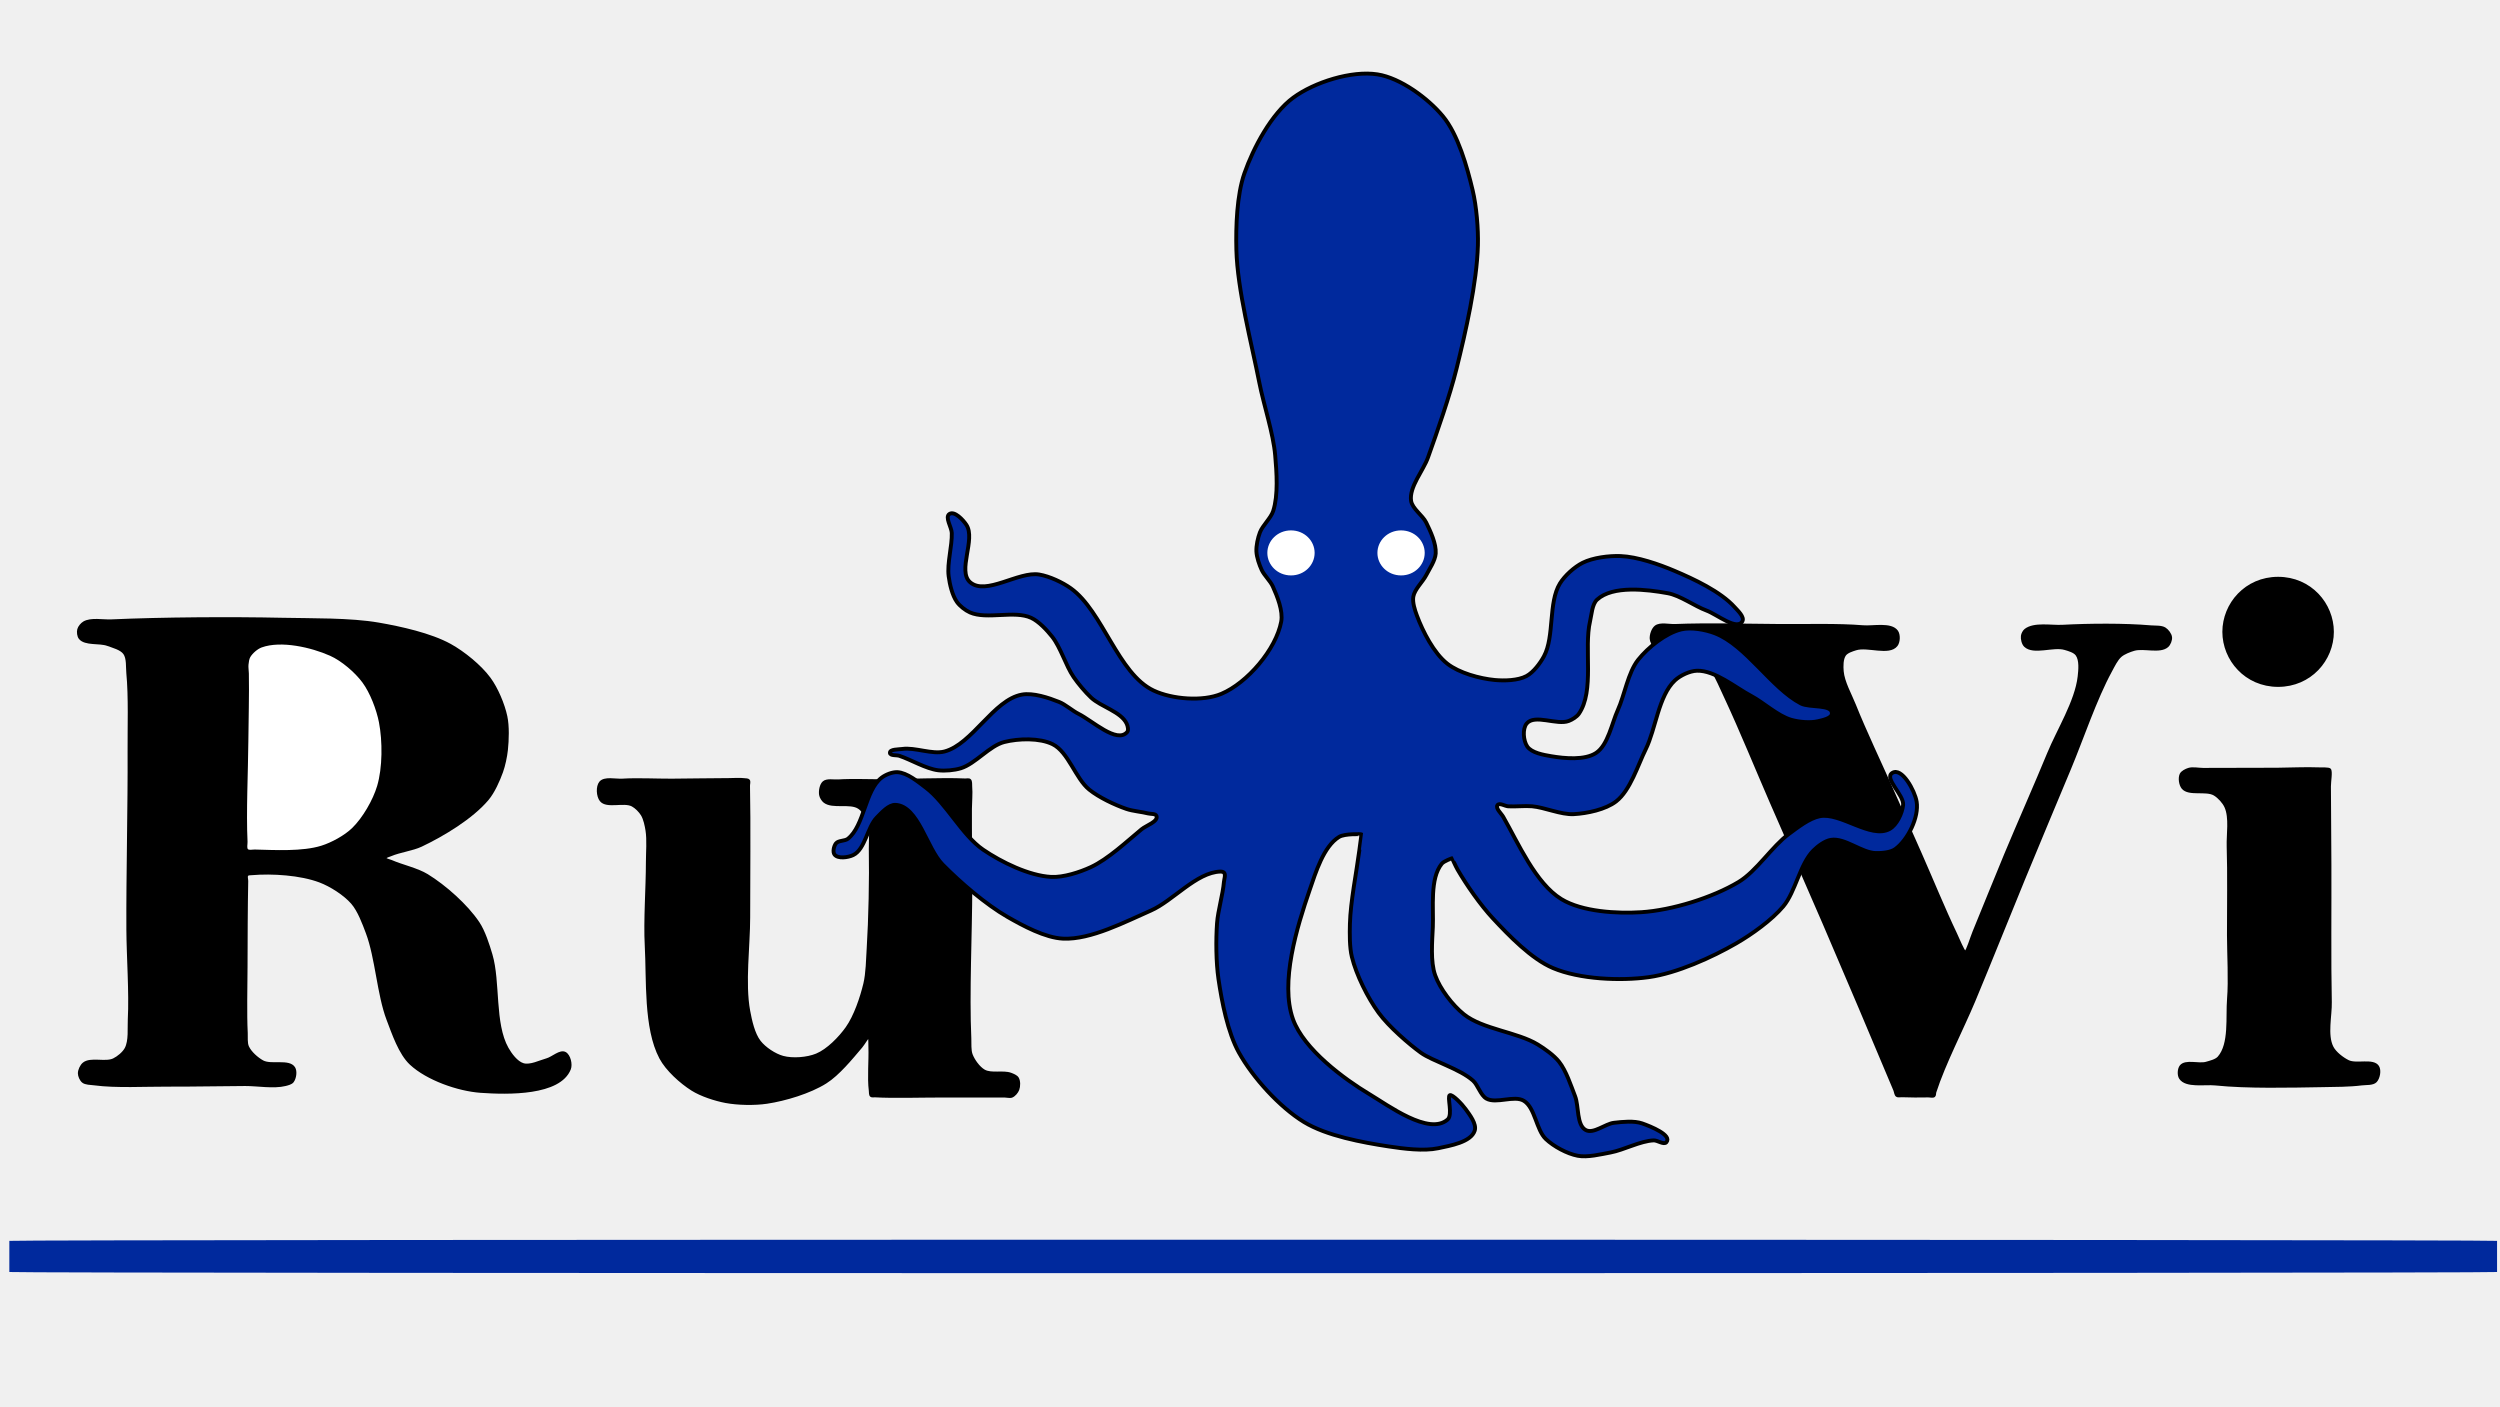
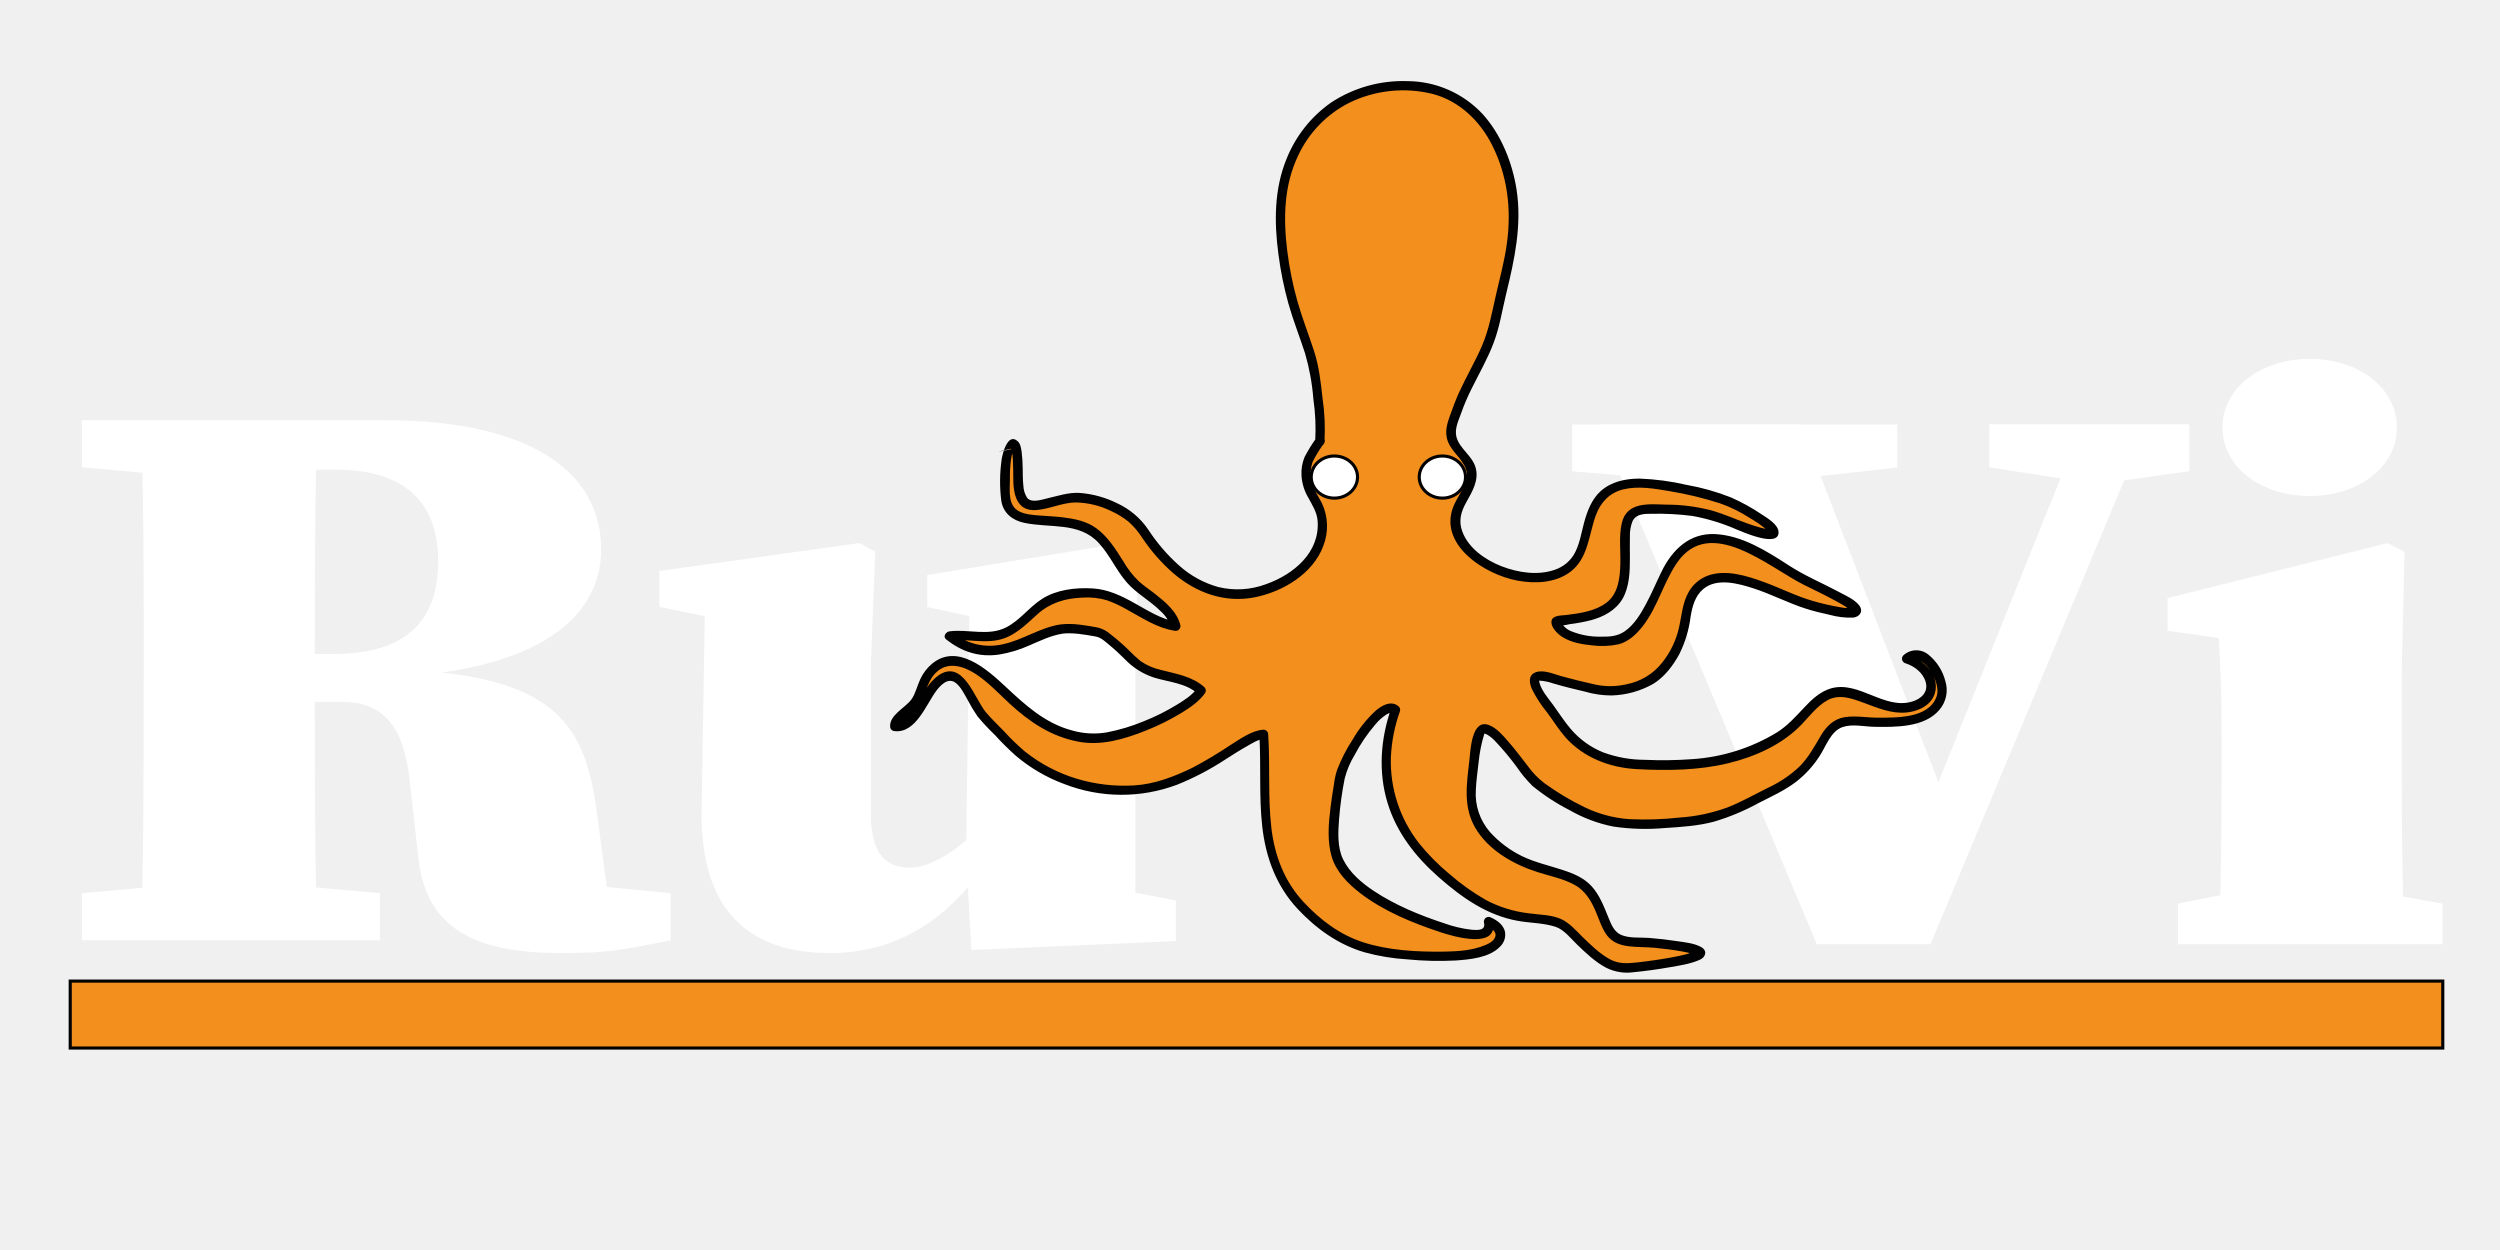
- <svg xmlns="http://www.w3.org/2000/svg" version="1.1" id="Frame_1" width="1280px" height="720px">
-   <g id="Bukvi">
-     <g id="POLOSA">
-       <path fill="#00299d" fill-rule="evenodd" stroke="none" d="M 4.780 651.268 C 5.494 652.056 1277.781 652.056 1278.494 651.268 C 1278.506 651.254 1278.506 635.337 1278.494 635.323 C 1277.781 634.535 5.494 634.535 4.780 635.323 C 4.768 635.337 4.768 651.254 4.780 651.268 Z" />
-     </g>
-     <g id="R">
-       <path fill="#000000" fill-rule="evenodd" stroke="#000000" stroke-width="1" stroke-linecap="round" stroke-linejoin="round" d="M 126.345 528.905 C 126.452 531.005 126.095 533.971 126.959 535.888 C 128.266 538.789 131.701 541.822 134.486 543.362 C 138.812 545.755 147.984 542.501 150.627 546.678 C 151.775 548.493 151.224 552.091 149.925 553.802 C 149.172 554.794 147.362 555.236 146.154 555.539 C 140.139 557.042 131.688 555.515 125.488 555.539 C 113.594 555.584 97.736 555.921 85.842 555.861 C 74.525 555.805 59.340 556.693 48.125 555.180 C 46.373 554.944 43.739 555.017 42.377 553.892 C 41.268 552.976 40.381 550.976 40.375 549.538 C 40.368 547.859 41.444 545.531 42.743 544.468 C 46.352 541.513 53.951 544.397 58.148 542.362 C 60.378 541.281 63.124 539.032 64.306 536.854 C 66.452 532.898 65.696 526.435 65.933 521.940 C 66.661 508.149 65.274 489.722 65.201 475.912 C 65.056 448.510 65.976 411.976 65.824 384.574 C 65.757 372.595 66.333 356.572 65.180 344.648 C 64.884 341.592 65.371 337.017 63.552 334.543 C 61.860 332.240 57.738 331.226 55.061 330.227 C 50.944 328.689 43.579 330.238 40.813 326.823 C 39.937 325.742 39.709 323.593 40.060 322.246 C 40.409 320.907 41.738 319.335 42.933 318.636 C 46.577 316.503 52.753 317.819 56.972 317.629 C 83.253 316.445 118.360 316.228 144.662 316.804 C 159.425 317.128 179.274 316.736 193.823 319.261 C 205.132 321.224 220.458 324.580 230.510 330.121 C 237.485 333.966 246.019 340.900 250.739 347.315 C 254.512 352.443 257.916 360.530 259.248 366.755 C 260.329 371.804 260.087 378.830 259.546 383.966 C 259.184 387.402 258.223 391.959 257.056 395.211 C 255.453 399.678 252.809 405.612 249.758 409.248 C 241.749 418.791 226.972 427.696 215.712 433.030 C 211.288 435.126 204.632 435.955 200.132 437.885 C 199.260 438.259 197.325 438.731 197.331 439.356 C 197.337 440.015 199.430 440.388 200.348 440.790 C 205.772 443.171 213.686 444.890 218.736 447.987 C 227.917 453.619 239.043 463.484 245.019 472.445 C 247.940 476.825 250.120 483.660 251.616 488.708 C 255.770 502.724 252.718 523.991 259.889 536.729 C 261.559 539.695 264.594 543.811 267.845 544.819 C 271.396 545.919 276.401 543.315 279.986 542.327 C 282.863 541.535 286.762 537.666 289.390 539.081 C 291.666 540.307 292.732 544.960 291.777 547.362 C 286.549 560.507 260.200 560.032 246.090 559.030 C 234.533 558.210 218.684 552.648 210.210 544.748 C 204.579 539.499 201.121 529.170 198.384 521.975 C 193.531 509.214 192.611 490.495 187.822 477.709 C 186.020 472.897 183.568 466.248 180.191 462.375 C 176.289 457.901 169.303 453.462 163.752 451.357 C 153.889 447.615 139.300 446.687 128.791 447.599 C 128.144 447.656 127.104 447.585 126.678 448.076 C 126.089 448.756 126.609 450.174 126.590 451.074 C 126.319 464.299 126.269 481.937 126.239 495.165 C 126.216 505.287 125.829 518.796 126.345 528.905 Z" />
-       <path fill="#ffffff" fill-rule="evenodd" stroke="#000000" stroke-width="1" stroke-linecap="round" stroke-linejoin="round" d="M 126.602 435.129 C 125.718 434.257 126.300 432.245 126.241 431.005 C 125.504 415.582 126.534 394.977 126.655 379.537 C 126.736 369.126 127.133 355.243 126.918 344.834 C 126.890 343.471 126.598 341.651 126.731 340.295 C 126.854 339.035 127.070 337.282 127.711 336.190 C 128.931 334.113 131.575 331.820 133.841 331.003 C 143.893 327.381 159.436 330.943 169.195 335.292 C 175.133 337.938 182.044 343.853 185.919 349.074 C 189.928 354.476 193.249 363.178 194.523 369.784 C 196.384 379.435 196.383 393.113 193.579 402.534 C 191.407 409.833 186.077 419.057 180.603 424.353 C 176.646 428.182 169.933 431.835 164.677 433.480 C 154.872 436.549 140.759 435.714 130.488 435.459 C 129.318 435.430 127.435 435.951 126.602 435.129 Z" />
-     </g>
-     <g id="U">
-       <path fill="#000000" fill-rule="evenodd" stroke="#000000" stroke-width="1" stroke-linecap="round" stroke-linejoin="round" d="M 444.642 420.940 C 443.783 418.473 441.907 415.216 439.759 413.730 C 435.319 410.656 426.306 413.876 422.039 410.567 C 421.047 409.797 420.085 408.217 419.883 406.978 C 419.557 404.972 420.087 401.771 421.613 400.430 C 423.329 398.921 426.901 399.715 429.181 399.567 C 436.274 399.109 445.766 399.513 452.874 399.465 C 465.265 399.382 481.798 398.533 494.178 399.076 C 494.916 399.108 496.071 398.794 496.632 399.275 C 497.442 399.969 497.167 401.712 497.267 402.774 C 497.584 406.156 497.141 410.699 497.123 414.096 C 497.062 426.195 497.306 442.327 497.299 454.426 C 497.286 477.616 495.753 508.559 496.821 531.724 C 496.936 534.216 496.614 537.685 497.517 540.010 C 498.638 542.893 501.244 546.546 503.926 548.090 C 507.495 550.145 513.699 548.302 517.556 549.748 C 518.728 550.188 520.457 550.862 521.112 551.928 C 522.051 553.456 521.990 556.219 521.368 557.901 C 520.868 559.253 519.476 560.907 518.149 561.472 C 517.133 561.904 515.571 561.445 514.466 561.439 C 504.372 561.387 490.913 561.456 480.818 561.439 C 470.964 561.423 457.809 561.894 447.971 561.333 C 447.353 561.297 446.389 561.539 445.918 561.138 C 445.280 560.596 445.434 559.241 445.328 558.411 C 444.486 551.806 445.366 542.871 445.129 536.216 C 445.073 534.637 445.147 531.069 444.832 530.958 C 444.456 530.824 442.294 534.574 441.072 536.017 C 436.058 541.931 429.367 550.167 422.809 554.302 C 414.717 559.406 402.097 563.212 392.634 564.625 C 386.361 565.562 377.729 565.402 371.496 564.226 C 366.112 563.210 358.970 560.897 354.334 557.975 C 348.485 554.290 341.273 547.791 338.043 541.679 C 329.912 526.296 331.574 501.530 330.615 484.156 C 329.910 471.385 331.209 454.315 331.201 441.524 C 331.198 436.607 331.782 429.990 330.994 425.137 C 330.595 422.683 329.914 419.318 328.615 417.198 C 327.548 415.458 325.541 413.413 323.741 412.450 C 319.401 410.127 310.612 413.715 307.538 409.871 C 305.785 407.680 305.488 402.679 307.283 400.522 C 309.474 397.891 315.200 399.387 318.617 399.168 C 326.178 398.686 336.295 399.213 343.872 399.178 C 352.692 399.136 364.452 398.895 373.273 398.886 C 375.629 398.883 378.791 398.620 381.126 398.933 C 381.822 399.026 382.949 398.942 383.401 399.479 C 383.954 400.136 383.481 401.482 383.499 402.340 C 383.918 422.552 383.579 449.510 383.591 469.726 C 383.600 484.079 380.962 503.459 383.587 517.570 C 384.497 522.465 385.973 529.325 389.044 533.244 C 391.669 536.592 396.747 539.979 400.852 541.095 C 405.836 542.450 413.255 541.881 418.028 539.908 C 423.740 537.547 429.840 531.252 433.419 526.214 C 437.657 520.248 440.850 510.714 442.550 503.598 C 443.809 498.331 443.917 491.033 444.248 485.628 C 445.184 470.355 445.615 449.933 445.330 434.635 C 445.254 430.522 445.996 424.825 444.642 420.940 Z" />
-     </g>
-     <g id="V">
-       <path fill="#000000" fill-rule="evenodd" stroke="#000000" stroke-width="1" stroke-linecap="round" stroke-linejoin="round" d="M 871.747 336.486 C 870.358 335.225 868.157 333.890 866.392 333.254 C 860.983 331.305 851.863 334.812 847.330 331.276 C 846.209 330.402 845.245 328.489 845.144 327.071 C 844.999 325.041 845.987 321.994 847.593 320.742 C 849.969 318.889 854.599 320.127 857.609 320.000 C 873.807 319.318 895.439 319.875 911.651 320.000 C 924.301 320.098 941.209 319.567 953.814 320.637 C 959.096 321.086 968.201 318.869 971.303 323.168 C 972.586 324.947 972.446 328.752 971.089 330.475 C 967.190 335.424 956.188 330.566 950.184 332.476 C 948.416 333.039 945.795 333.829 944.695 335.322 C 943.188 337.368 943.256 341.170 943.467 343.702 C 943.920 349.140 947.655 355.730 949.676 360.798 C 955.000 374.150 963.243 391.471 969.065 404.613 C 973.390 414.377 979.177 427.387 983.494 437.155 C 988.871 449.325 995.612 465.749 1001.365 477.746 C 1002.747 480.627 1005.374 487.259 1006.213 487.230 C 1007.072 487.201 1009.155 480.176 1010.404 477.148 C 1015.312 465.255 1021.680 449.327 1026.630 437.452 C 1033.130 421.860 1042.255 401.264 1048.677 385.639 C 1053.488 373.933 1062.832 359.010 1064.259 346.435 C 1064.638 343.094 1065.164 337.996 1063.182 335.279 C 1061.990 333.645 1059.086 332.848 1057.146 332.276 C 1051.268 330.542 1041.236 335.001 1036.770 330.803 C 1035.586 329.690 1035.012 327.231 1035.203 325.617 C 1035.331 324.531 1036.075 323.081 1036.939 322.409 C 1041.474 318.879 1050.251 320.708 1055.989 320.398 C 1069.550 319.665 1087.727 319.511 1101.257 320.683 C 1103.441 320.872 1106.638 320.567 1108.485 321.748 C 1109.864 322.629 1111.404 324.610 1111.587 326.236 C 1111.755 327.743 1110.885 329.947 1109.742 330.943 C 1105.853 334.335 1097.584 331.277 1092.633 332.733 C 1090.473 333.368 1087.551 334.467 1085.846 335.938 C 1083.773 337.726 1082.179 341.182 1080.866 343.585 C 1073.064 357.860 1066.152 378.577 1059.876 393.586 C 1052.813 410.479 1043.393 433.003 1036.412 449.931 C 1028.676 468.689 1018.675 493.830 1010.844 512.549 C 1004.973 526.583 995.565 544.691 990.899 559.170 C 990.705 559.772 990.858 560.798 990.381 561.214 C 989.668 561.834 988.179 561.352 987.234 561.377 C 983.169 561.483 977.742 561.441 973.678 561.282 C 972.909 561.251 971.750 561.557 971.117 561.118 C 970.324 560.568 970.256 559.038 969.883 558.148 C 959.172 532.591 944.757 498.573 933.803 473.120 C 925.724 454.348 914.725 429.417 906.572 410.678 C 899.639 394.740 890.865 373.279 883.505 357.534 C 881.300 352.817 878.553 346.402 875.806 341.979 C 874.725 340.238 873.265 337.863 871.747 336.486 Z" />
-     </g>
-     <g id="I">
-       <path fill="#000000" fill-rule="evenodd" stroke="#000000" stroke-width="1" stroke-linecap="round" stroke-linejoin="round" d="M 1166.393 351.182 C 1183.022 351.182 1194.435 337.804 1194.435 323.505 C 1194.435 309.207 1183.022 295.829 1166.393 295.829 C 1149.763 295.830 1138.350 309.207 1138.350 323.505 C 1138.350 337.804 1149.763 351.182 1166.393 351.182 Z" />
-       <path fill="#000000" fill-rule="evenodd" stroke="#000000" stroke-width="1" stroke-linecap="round" stroke-linejoin="round" d="M 1192.934 393.900 C 1193.903 394.883 1192.927 400.043 1192.934 402.676 C 1192.966 414.653 1193.121 430.621 1193.176 442.598 C 1193.274 463.761 1192.936 491.983 1193.386 513.142 C 1193.532 520.027 1191.088 529.947 1194.216 536.082 C 1195.686 538.963 1199.390 541.787 1202.282 543.236 C 1206.464 545.331 1215.147 542.101 1217.613 546.075 C 1218.832 548.039 1218.077 552.017 1216.489 553.696 C 1214.932 555.343 1211.339 554.936 1209.092 555.234 C 1203.208 556.015 1195.262 556.014 1189.328 556.117 C 1172.805 556.402 1150.688 556.943 1134.250 555.247 C 1128.778 554.682 1119.239 556.652 1116.191 552.072 C 1115.139 550.492 1115.304 547.216 1116.512 545.752 C 1119.025 542.707 1125.776 545.216 1129.570 544.123 C 1131.560 543.550 1134.504 542.870 1135.877 541.320 C 1141.866 534.561 1140.006 520.614 1140.740 511.612 C 1141.541 501.800 1140.732 488.640 1140.712 478.795 C 1140.685 465.148 1141.004 446.944 1140.565 433.303 C 1140.370 427.251 1141.906 418.672 1139.417 413.153 C 1138.375 410.841 1135.935 408.180 1133.763 406.871 C 1129.483 404.291 1120.643 407.341 1117.449 403.496 C 1116.074 401.841 1115.577 398.328 1116.503 396.386 C 1117.127 395.076 1119.122 394.113 1120.503 393.668 C 1122.640 392.981 1125.741 393.674 1127.986 393.672 C 1139.361 393.664 1154.526 393.647 1165.901 393.580 C 1172.245 393.542 1180.711 393.110 1187.049 393.390 C 1188.820 393.468 1192.282 393.238 1192.934 393.900 Z" />
-     </g>
-   </g>
-   <g id="Osminog">
-     <g id="1">
-       <path fill="#00299d" fill-rule="evenodd" stroke="#000000" stroke-width="2" stroke-linecap="round" stroke-linejoin="round" d="M 577.089 374.849 C 577.939 373.889 577.416 371.747 576.884 370.580 C 574.069 364.404 563.593 361.836 558.652 357.182 C 555.628 354.335 552.036 350.059 549.683 346.637 C 545.703 340.850 543.062 331.463 538.687 325.968 C 535.998 322.588 531.895 318.166 527.979 316.345 C 519.411 312.362 505.245 317.386 496.608 313.554 C 494.261 312.513 491.422 310.289 489.939 308.194 C 487.535 304.800 486.240 299.117 485.711 294.991 C 484.863 288.396 487.527 279.530 487.310 272.884 C 487.214 269.944 483.640 264.744 486.113 263.152 C 488.723 261.473 493.110 266.157 494.809 268.754 C 499.641 276.134 490.048 292.294 496.690 298.097 C 504.739 305.129 521.561 292.370 532.097 294.162 C 537.316 295.049 543.969 298.133 548.270 301.220 C 564.680 312.994 572.363 344.926 590.627 353.549 C 600.053 357.999 615.723 359.295 625.329 355.249 C 638.600 349.660 653.324 332.460 655.974 318.306 C 657.000 312.831 653.964 305.319 651.670 300.243 C 650.416 297.467 647.277 294.588 645.992 291.826 C 644.744 289.147 643.424 285.306 643.281 282.354 C 643.137 279.383 644.019 275.383 645.077 272.603 C 646.452 268.990 650.667 265.325 651.867 261.650 C 654.520 253.523 653.631 241.690 652.900 233.173 C 651.924 221.789 646.989 207.174 644.786 195.963 C 640.784 175.608 633.551 148.561 633.022 127.823 C 632.722 116.061 633.250 99.929 637.117 88.817 C 641.677 75.717 650.997 58.165 662.187 49.969 C 673.008 42.045 692.033 36.014 705.284 38.084 C 717.032 39.919 731.085 50.275 738.689 59.417 C 746.544 68.862 751.145 85.448 753.992 97.398 C 755.965 105.684 756.927 117.148 756.689 125.663 C 756.151 144.879 750.371 170.141 745.736 188.797 C 742.281 202.706 735.940 220.782 731.111 234.275 C 728.709 240.987 721.424 249.360 722.469 256.412 C 723.064 260.423 728.404 263.867 730.192 267.508 C 732.390 271.985 735.421 278.423 735.078 283.398 C 734.829 287.021 731.892 291.259 730.228 294.486 C 728.459 297.918 724.245 301.714 723.609 305.522 C 723.124 308.423 724.418 312.396 725.446 315.152 C 728.501 323.343 734.123 334.397 741.001 339.792 C 747.062 344.548 757.613 347.430 765.283 348.155 C 770.178 348.617 777.215 348.469 781.549 346.146 C 785.125 344.229 788.583 339.586 790.509 336.015 C 795.942 325.943 792.685 308.504 798.671 298.750 C 801.147 294.717 806.103 290.246 810.337 288.132 C 815.611 285.498 823.794 284.485 829.685 284.705 C 838.261 285.026 849.381 288.891 857.280 292.246 C 867.241 296.477 880.934 302.832 888.166 310.883 C 889.806 312.708 893.256 315.877 892.112 318.048 C 889.437 323.128 879.149 314.599 873.762 312.613 C 867.622 310.349 860.288 304.872 853.847 303.714 C 843.138 301.789 825.756 299.650 817.724 306.992 C 815.146 309.349 814.909 314.661 814.114 318.062 C 810.847 332.019 816.530 353.717 808.359 365.495 C 807.281 367.048 804.973 368.446 803.209 369.128 C 797.164 371.468 785.743 365.447 781.642 370.468 C 779.418 373.191 779.959 379.276 781.935 382.185 C 784.177 385.484 790.322 386.517 794.254 387.187 C 801.050 388.346 811.419 389.312 817.174 385.515 C 823.337 381.450 825.250 370.288 828.310 363.569 C 831.761 355.992 833.536 344.361 838.713 337.841 C 843.758 331.486 852.917 324.119 860.812 322.247 C 865.883 321.044 873.207 322.368 878.068 324.247 C 893.966 330.395 906.970 352.291 922.078 360.183 C 926.517 362.502 938.289 360.415 937.933 365.411 C 937.761 367.825 933.192 368.687 930.839 369.254 C 926.812 370.225 921.028 369.677 917.049 368.524 C 910.200 366.538 902.929 359.695 896.631 356.350 C 888.515 352.040 878.053 343.160 868.867 343.410 C 865.161 343.510 860.261 345.846 857.552 348.376 C 849.168 356.205 847.724 373.303 842.634 383.584 C 838.543 391.845 834.741 404.645 827.466 410.307 C 822.090 414.491 812.525 416.498 805.721 416.848 C 799.221 417.183 790.888 413.381 784.404 412.814 C 780.753 412.494 775.844 413.065 772.186 412.838 C 770.544 412.735 767.742 410.891 766.741 412.196 C 765.522 413.783 768.648 416.466 769.642 418.203 C 777.330 431.637 786.220 452.251 799.417 460.339 C 810.038 466.849 827.966 467.843 840.398 467.043 C 855.999 466.038 876.758 459.621 890.161 451.574 C 899.321 446.074 907.311 433.308 915.917 426.975 C 920.306 423.745 926.317 418.973 931.664 417.917 C 942.367 415.802 957.862 429.686 967.436 424.457 C 971.155 422.425 973.960 416.381 974.396 412.166 C 974.931 406.994 964.449 398.572 968.820 395.755 C 973.690 392.616 980.396 404.755 981.324 410.474 C 982.599 418.336 976.877 429.996 970.443 434.690 C 967.942 436.514 963.429 436.831 960.335 436.762 C 953.160 436.602 944.464 428.817 937.386 430.005 C 934.289 430.525 930.680 433.252 928.459 435.472 C 921.552 442.375 919.305 456.659 913.004 464.120 C 907.079 471.134 896.879 478.423 888.928 483.014 C 876.464 490.212 858.434 498.332 844.177 500.308 C 829.543 502.336 808.763 501.401 795.150 495.659 C 784.091 490.995 772.497 478.945 764.317 470.161 C 758.021 463.399 750.905 453.199 746.264 445.210 C 745.296 443.543 743.485 439.426 743.473 439.422 C 743.461 439.418 739.318 440.834 738.186 442.228 C 731.997 449.854 734.034 464.832 733.609 474.645 C 733.289 482.053 732.327 492.345 734.807 499.333 C 737.292 506.336 743.681 514.640 749.475 519.293 C 759.045 526.979 776.872 528.385 787.341 534.792 C 790.931 536.989 795.627 540.325 798.241 543.625 C 801.875 548.214 804.342 555.866 806.461 561.323 C 808.430 566.392 807.132 576.059 811.939 578.600 C 815.880 580.684 821.895 575.387 826.324 574.872 C 830.633 574.371 836.688 573.742 840.781 575.179 C 845.229 576.741 856.237 581.203 853.199 584.808 C 851.924 586.320 848.650 583.793 846.674 583.877 C 839.804 584.169 831.365 588.809 824.604 590.068 C 819.617 590.995 812.761 592.707 807.779 591.751 C 802.342 590.709 795.454 586.982 791.444 583.165 C 786.542 578.500 785.989 567.121 780.205 563.609 C 775.276 560.617 766.028 565.325 761.020 562.467 C 758.039 560.766 756.740 555.583 754.185 553.290 C 747.419 547.220 733.456 543.303 727.473 538.986 C 721.591 534.742 711.108 525.727 705.838 518.510 C 700.232 510.833 694.429 499.157 692.161 489.925 C 690.948 484.988 691.020 478.091 691.157 473.009 C 691.463 461.647 694.495 446.698 695.974 435.429 C 696.300 432.943 697.086 427.151 697.080 427.145 C 697.073 427.137 688.599 426.699 685.642 428.485 C 677.660 433.304 673.588 446.841 670.554 455.657 C 664.035 474.597 655.281 503.016 662.024 521.876 C 667.544 537.316 688.450 552.620 701.038 560.152 C 710.759 565.969 731.633 581.537 741.178 573.214 C 744.014 570.741 740.753 561.290 742.326 560.721 C 743.667 560.236 748.467 565.200 750.349 567.800 C 752.471 570.729 756.153 575.459 755.048 578.903 C 753.151 584.815 742.474 586.584 736.404 587.888 C 728.927 589.495 718.489 588.122 710.929 586.968 C 697.584 584.931 679.218 581.537 667.688 574.516 C 655.167 566.891 641.389 551.673 634.283 538.851 C 628.604 528.601 625.535 512.806 623.853 501.209 C 622.623 492.728 622.506 481.198 623.129 472.651 C 623.596 466.251 626.125 457.949 626.652 451.554 C 626.768 450.143 627.636 447.928 626.736 446.836 C 626.347 446.364 625.396 446.226 624.785 446.246 C 612.570 446.636 600.463 461.295 589.267 466.191 C 576.288 471.867 558.447 481.249 544.297 480.587 C 535.142 480.159 523.795 474.019 515.845 469.458 C 504.724 463.077 491.598 451.736 482.592 442.609 C 474.399 434.305 470.155 412.710 458.507 412.083 C 455.038 411.896 451.365 416.107 448.916 418.570 C 444.106 423.406 442.965 434.888 436.803 437.813 C 434.222 439.038 429.020 439.804 427.283 437.536 C 426.230 436.160 426.955 433.180 428.014 431.809 C 429.213 430.257 432.575 430.674 434.117 429.460 C 442.534 422.836 442.866 404.724 451.357 398.195 C 453.402 396.623 456.893 395.212 459.469 395.349 C 464.446 395.612 470.076 400.301 474.051 403.308 C 484.376 411.121 492.648 427.706 503.337 435.015 C 512.644 441.379 526.969 448.410 538.229 448.981 C 544.485 449.298 552.812 446.592 558.497 443.964 C 567.320 439.886 576.978 430.790 584.468 424.596 C 586.841 422.634 593.201 420.615 592.104 417.738 C 591.637 416.512 589.182 416.819 587.910 416.493 C 584.579 415.641 579.935 415.291 576.687 414.164 C 570.605 412.053 562.661 408.296 557.655 404.249 C 550.708 398.633 546.982 385.032 538.984 381.054 C 532.326 377.743 521.436 378.087 514.226 379.903 C 506.648 381.811 499.392 391.063 491.922 393.359 C 488.608 394.378 483.854 394.805 480.412 394.390 C 474.071 393.627 466.515 388.992 460.456 386.973 C 459.028 386.498 455.801 387.014 455.655 385.516 C 455.461 383.537 459.994 383.762 461.961 383.470 C 468.396 382.517 477.319 386.428 483.606 384.760 C 497.854 380.979 508.686 358.301 523.185 355.639 C 528.937 354.583 536.881 357.240 542.307 359.419 C 545.528 360.712 549.062 363.919 552.167 365.468 C 559.316 369.034 571.793 380.830 577.089 374.849 Z" />
-       <path fill="#ffffff" fill-rule="evenodd" stroke="#000000" stroke-width="0" stroke-linecap="round" stroke-linejoin="round" d="M 660.985 294.618 C 667.855 294.618 673.090 289.320 673.091 283.089 C 673.091 276.858 667.855 271.560 660.985 271.560 C 654.115 271.560 648.879 276.858 648.879 283.089 C 648.880 289.320 654.115 294.618 660.985 294.618 Z" />
-       <path fill="#ffffff" fill-rule="evenodd" stroke="#000000" stroke-width="0" stroke-linecap="round" stroke-linejoin="round" d="M 717.346 294.618 C 724.216 294.618 729.452 289.320 729.452 283.089 C 729.452 276.858 724.216 271.560 717.346 271.560 C 710.476 271.560 705.241 276.858 705.241 283.089 C 705.241 289.320 710.476 294.618 717.346 294.618 Z" />
-     </g>
-   </g>
+ <svg xmlns="http://www.w3.org/2000/svg" id="Слой_1" data-name="Слой 1" viewBox="0 0 800 400">
+   <path d="M26.21,149.53V134.47H73.89v18.89H68.81ZM79,282l42.6,3.83v15.06H26.21V285.83L68.81,282ZM46,213.59c0-26.29,0-52.83-.85-79.12h56.42c-.85,25.78-.85,52.32-.85,79.12v7.92c0,26.54,0,53.09.85,79.38H45.11c.85-25.78.85-52.33.85-79.13Zm28.49-4.34h32.44c27.08,0,33.29-14.8,33.29-29.6,0-20.17-12.13-29.36-32.73-29.36H73.89V134.47h49.36c44.85,0,69.11,15.57,69.11,41.35,0,18.63-15,38.8-70,41.09V214.1c53.88,1,64.6,16.09,68.55,45.18L196,297.57l-28.77-16.33,47.39,4.59v15.06c-16.65,3.32-20.31,4.08-35,4.08-26.52,0-43.16-7.14-45.7-30.12l-2.82-25c-1.69-15.83-7.34-25.27-21.72-25.27h-35Z" style="fill:#fff" />
+   <path d="M278.68,260.3c0,13.28,5.08,17.36,12.41,17.36,9.87,0,23.13-11.74,29.34-21.69h12.69v18.37h-20l8.75-8.67c-12.41,24-31,39.3-56.14,39.3C240.88,305,224,292.72,224.52,259l1.13-69.17,10.15,9.44L211,194.2V182.71l64-8.93,5.08,2.8-1.41,36.25ZM310.84,304l-1.7-30.12,1.13-84.23,10.16,9.7-23.7-5.1V184l62.34-10.21,5.08,2.8-.85,36.25v88.06l-23.41-19.65,36.39,6.89v13Z" style="fill:#fff" />
+   <path d="M548.92,154.65l-45.79-3.83v-15h104v13.78l-45.8,5.1Zm-37.3-18.88h64.6l47.32,123-9.71,7.65L666.3,135.77h20.93L617.77,302.15H581.38Zm158,18.88-33.06-5.1V135.77h64v15l-27,3.83Z" style="fill:#fff" />
+   <path d="M710,302.15c.61-11.48.91-37.77.91-53.59V236.31c0-14-.3-21.94-.91-32.15l-16.38-2.3V191.4L764,173.79l5.46,2.81-.91,38v33.94c0,15.82.3,42.11.91,53.59Zm71.58-13v13H696.94v-13L723,284h29.42ZM711.19,136.79c0-12.76,12.44-21.95,27.91-21.95S767,124,767,136.79s-12.44,21.94-27.9,21.94S711.19,149.55,711.19,136.79Z" style="fill:#fff" />
+   <path d="M339.6,201.29c-5.21.76-9.89,3.84-14.91,5.42-8.19,2.57-14.29,2-20.85-3.23,7.13-1,13.6,2.52,21-2.75,5.62-4,7.85-8.58,15.23-10.22a34.63,34.63,0,0,1,12.07-.51c7.3,1.13,16.45,9.33,24.14,10.37-1.1-5.19-9-10.11-12.14-12.67-3.84-3.12-5.44-6.78-8.12-10.72-5.54-8.11-9.11-9.42-18.83-10.25-3.14-.27-8.58-.3-11.39-1.63-4.39-2.07-4.11-5.13-4.1-11.4,0-2.35,0-8.13,1.36-10.38,2.74-4.67,2.72,5.64,2.74,8.3.12,14.26,5.42,9.87,16.46,7.78,5.49-1,18.46,2.58,23.5,10.26,9,13.77,22.66,25.31,40.54,18.49,10.25-3.91,18.1-11.6,16.73-22.5-.58-4.55-4.67-8-5-12.59-.38-5.85,1-6.63,4.41-12.07l-.11.26c.55-5.19-.55-13-1.1-18.15a49.48,49.48,0,0,0-2.81-12.18c-2.69-7.3-5.42-15.44-6.8-23-2-11.1-3.25-23.4.52-34.16,5-14.28,15.82-24,32.08-26,5.86-.72,13.24-.22,18.53,2.22,10.2,4.69,14.92,11.94,18.5,21.31,5.19,13.58,3.14,27.15-.43,40.88-1.6,6.16-2.34,12.38-4.9,18.46-3.06,7.25-7.4,13.8-9.93,21.33-1,3.12-2.34,5.42-1.28,8.71,1.23,3.83,5.61,6.15,6.18,10.32.79,5.66-5.45,10.06-5.22,15.69.66,16.26,33.45,26.07,40.05,9.85,2.94-7.23,2.45-16.16,10.16-20.18,5-2.63,11.75-1.74,17.21-.88a112.42,112.42,0,0,1,18.71,4.47C555.1,161,564,166,566.62,168.73c4.39,4.67-6.85.71-10.42-.75-7.4-3-13.13-4.86-21.4-4.95-9.12-.1-14.41-1.81-14.73,8.25-.18,5.78.71,13.46-1.72,18.72-1.92,4.14-6.29,6.33-11.19,7.34-9.66,2-9.93.44-8.56,3,2.74,5.18,16.38,5.48,19.75,4.15,8.18-3.24,12-16.54,15.91-23.34,8.87-15.58,24.13-7.78,39,2.07,3.26,2.18,18.65,8.82,20.58,11.45,2.74,3.75-13.76-.68-16.22-1.6-13.42-5-34.65-17.25-37.94,3.54-1.21,7.58-2.63,12-8.12,18.25-3.42,3.89-10.42,6.22-17.55,6.22-1.91,0-13.48-2.92-17.56-4.15-12.07-3.63-.49,9.09,2.92,14.31,5.44,8.32,14.05,12.74,24.43,13.25,17.8.86,32.92-.24,47.26-9.92,6.73-4.55,10.83-14.56,19.57-13.09,6.62,1.11,14.29,6.46,21.34,4.55,10-2.71,6.18-12.93-1.8-15.3,5.7-5.21,12.6,6.87,11.19,11.9C619,230.9,608,231,600.75,231.06c-8.33.05-12.69-2.5-17.12,5.58-4.61,8.43-8.1,12.21-17,16.63-7.42,3.68-14.81,8.29-24.68,9.33-8.56.9-19.06,1.95-27.43,0-7.51-1.74-16.85-7.44-22.9-12.05-3.08-2.35-13.25-18.89-17.22-17.22-2.29,1-3,14.21-3.38,16.65-1.06,7.32.73,13.86,6.19,18.85,6.33,5.79,10,7.31,18.65,9.85,8,2.37,12.07,3.63,15.35,10.6,4.08,8.68,3.1,12.22,13.73,12.22,4,0,23,2.07,18.65,4.15-4.22,2-19.16,4-23.59,4.15-8.23.26-17-13-21.39-14.53-3.92-1.38-13.73-1.16-21.27-4.6S459.93,279,454.71,273c-11.32-13-13.94-29.4-8.13-45.84-5-3.94-16.92,16.26-17.79,21.73-1.19,7.55-3.87,21,0,27.61,5.77,9.83,18.75,15.09,29.17,19.15,3.52,1.37,20.44,7.53,18.3-.69,6.16,2.64,4.3,7.18-.66,9.05-7.72,2.91-18.52,2.13-26.65,1.46-14.83-1.21-23.79-5.92-33.2-16.14C401.65,274,405.67,254,404.44,235c-4.05.12-15,8.53-21.05,11.52-5.66,2.82-12.83,5.73-19.2,6.23A52.93,52.93,0,0,1,328,242.38c-4.58-3.42-9.18-9.07-13.17-13-2.61-2.55-5.75-11.37-9.21-12.66-8.21-3.06-11.09,16.81-19.32,15.77-.55-2.35,5.9-5.89,7.13-8.81,2.2-5.19,2.74-7.77,6-10.38,4.24-3.35,10.53-2,17,3.63,10.16,8.87,15.72,16.9,30.72,19.19,10.49,1.61,32.92-8.81,37.18-15.17-5-4.67-12.49-3.9-18.53-7.13-3.81-2-6-6.22-13.71-11.41C352.12,202.44,343.47,200.72,339.6,201.29Z" style="fill:#f38f1c" />
+   <path d="M339.2,199.84c-6.38,1-11.85,4.91-18.15,6.29a18.6,18.6,0,0,1-16.15-3.71L303.84,205c5.12-.67,10.25.85,15.35-.16,5.29-1,9-4.87,12.81-8.31,4.12-3.67,8.85-5.07,14.32-5.29a22.09,22.09,0,0,1,8,.88,40.24,40.24,0,0,1,6.51,3.06c4.73,2.59,9.58,5.83,15,6.65A1.52,1.52,0,0,0,377.7,200c-1.05-4.35-5-7.53-8.34-10.15-1.61-1.25-3.32-2.39-4.85-3.75a29.21,29.21,0,0,1-5.14-6.61c-2.39-3.82-4.91-7.81-8.61-10.49-3.14-2.27-6.95-3-10.71-3.46-2.41-.28-4.83-.39-7.24-.57-2.19-.17-4.64-.3-6.64-1.31-3.78-1.92-3-6.62-3-10.21a44.53,44.53,0,0,1,.37-6.53,9.64,9.64,0,0,1,.64-2.55c0-.08.55-.77.54-.83s-10.83,2.23-1,0c-.28.07-.15-.46-.18-.09a10.86,10.86,0,0,0,.4,1.72c.11.81.16,1.64.2,2.46.07,1.43.08,2.86.1,4.3,0,3.13,0,7.46,2.51,9.84,1.92,1.86,4.68,1.6,7.1,1.13,3.34-.65,6.7-2,10.11-2.12a26.83,26.83,0,0,1,11.59,2.75,25.5,25.5,0,0,1,5.76,3.56,25.21,25.21,0,0,1,4.31,5.18,58.43,58.43,0,0,0,9.74,11.08c7.38,6.36,16.65,9.75,26.38,7.74,8.93-1.85,18.43-7.53,21.73-16.42A17.35,17.35,0,0,0,423,161c-1.12-2.26-2.75-4.39-3.3-6.89a11.13,11.13,0,0,1,.42-6.49,45.38,45.38,0,0,1,3.62-5.87l-2.59-1.51-.12.26,2.8.76a67.69,67.69,0,0,0-.62-13.86c-.57-5.11-1.12-10.18-2.72-15.09-1.73-5.31-3.78-10.49-5.31-15.87a108.68,108.68,0,0,1-3.25-16.09c-1.31-10.39-1.11-21.08,3.53-30.68a35.89,35.89,0,0,1,16.2-16.73,39.28,39.28,0,0,1,27-2.83c8.38,2.28,14.91,8.59,18.75,16.2,5,9.82,6.26,20.51,4.83,31.35-.75,5.7-2.28,11.2-3.55,16.79s-2.26,11.24-4.59,16.52c-2.19,5-4.94,9.66-7.19,14.59-1.11,2.42-2,4.9-2.9,7.4-.82,2.25-1.52,4.49-1.08,6.91.77,4.25,4.79,6.36,6.17,10.23s-2.1,7.8-3.67,11.17c-5.91,12.75,9.68,22.66,20.28,24.55,5.52,1,11.86.74,16.57-2.66,6-4.33,6.07-12,8.42-18.35,1.51-4.1,4.36-7.12,8.69-8.19,4.81-1.2,10-.27,14.82.54a113,113,0,0,1,16.24,3.92,45.57,45.57,0,0,1,9.57,4.73,37,37,0,0,1,4.44,3c.48.39.88.86,1.34,1.28.08.07.27.43.3.43-.49,0,.45-1,.33-.79.49-.81.31-.24.21-.31a8.62,8.62,0,0,0-1.18-.09,19,19,0,0,1-2.11-.49c-1.48-.4-2.94-.88-4.38-1.4-3.85-1.39-7.57-3.07-11.53-4.17a57.73,57.73,0,0,0-14.22-1.79c-5.56-.15-12.57-1-14.23,5.83-1,4.27-.36,8.89-.48,13.24s-.65,9.44-4.47,12.33c-3.58,2.7-8.47,3.38-12.8,3.92-1.53.19-4.73,0-4.79,2.22-.06,1.91,2.09,3.92,3.52,4.82,2.74,1.74,6.18,2.34,9.36,2.66a25.58,25.58,0,0,0,8.64-.33c3.16-.81,5.76-3.29,7.7-5.79,4.79-6.15,6.6-13.89,10.95-20.26,10.55-15.42,29.37,1.38,40.57,7,3.1,1.55,6.23,3,9.29,4.67,1.35.71,2.69,1.44,4,2.24a22.22,22.22,0,0,0,2.11,1.6c.19.06-.16.07,0-.1-.2.24.35-1.19.57-1,0,0-.86.12-1,.12a20.16,20.16,0,0,1-3.54-.37,80.74,80.74,0,0,1-8.28-1.91c-5.5-1.55-10.64-4.22-16-6.16s-12-4.06-17.68-2.06a11.68,11.68,0,0,0-6.29,5.3c-2,3.47-2.19,7.43-3.06,11.25a27.77,27.77,0,0,1-5.43,11.36A19.11,19.11,0,0,1,520.34,219a22.74,22.74,0,0,1-10.12,0c-3.52-.77-7-1.65-10.49-2.6-2.48-.67-5.69-2.19-8.26-1.29s-2.08,3.5-1.25,5.4a39.68,39.68,0,0,0,4.79,7.4c2,2.64,3.72,5.5,5.91,8,5.82,6.56,14.21,9.74,22.83,10.21,9.8.52,19.82.42,29.4-1.91,8.56-2.09,17.3-6,23.44-12.47,2.52-2.65,4.87-5.78,8.1-7.61,3.81-2.16,7.83-.66,11.64.74,4.39,1.62,9,3.62,13.81,3.12,3.37-.35,7.1-1.89,8.62-5.13,2.77-5.91-3-11.79-8.24-13.45l.66,2.51c2.49-2.15,5.16.59,6.52,2.7,1.53,2.36,3,5.7,1.91,8.51-2.64,6.81-12.72,6.5-18.68,6.53-3.51,0-7.12-.71-10.6-.17s-5.88,2.9-7.61,5.83c-2.09,3.53-4,7.09-6.9,10a38,38,0,0,1-10.18,6.83c-4.25,2.12-8.4,4.47-12.83,6.22a55.12,55.12,0,0,1-15.29,3.24,102,102,0,0,1-16.11.52A39.08,39.08,0,0,1,507,258.28a83.23,83.23,0,0,1-12.88-7.73,25.42,25.42,0,0,1-5.23-5.43c-2.06-2.65-4.07-5.34-6.27-7.86-1.68-1.93-3.62-4.23-6.06-5.2-5.77-2.3-6,8.33-6.4,11.61-.81,7.16-2,14.39,1.88,21.15,4.16,7.2,12.19,11.75,19.87,14.22,3.94,1.27,8.2,2.09,11.86,4.06,3.34,1.81,5.19,4.77,6.69,8.16,1.17,2.63,2,5.61,3.7,7.95s4.24,3.25,7,3.59,5.46.23,8.18.48c3,.28,6.08.65,9.08,1.21a31.51,31.51,0,0,1,3.58.84,8,8,0,0,0,.9.36c.23.05.11.11.13.08-.15.21-.3-1.83.05-1.56-.12-.09-2.9,1-3.19,1.08-1.67.44-3.37.78-5.07,1.1q-5.54,1-11.12,1.61c-3.06.32-5.67.48-8.48-1-3.37-1.84-6.16-4.61-8.9-7.26-2-2-4.16-4.46-6.79-5.65-3.17-1.43-7.18-1.36-10.57-1.86A38.87,38.87,0,0,1,475.49,288a72.17,72.17,0,0,1-11.74-8.37,68.37,68.37,0,0,1-9.67-9.8,42.52,42.52,0,0,1-9-27.5A50.5,50.5,0,0,1,448,227.53a1.51,1.51,0,0,0-.69-1.69c-2.39-1.75-5.29,0-7.18,1.67a39.19,39.19,0,0,0-7.27,9.13,51.28,51.28,0,0,0-5,9.77,25.38,25.38,0,0,0-1,4.56c-.41,2.55-.81,5.09-1.12,7.65-.61,5-1.06,10.48.37,15.42s5.28,8.77,9.16,11.76c7.47,5.77,16.78,9.55,25.69,12.51,4.32,1.43,18.95,5.72,16.69-3.78l-2.2,1.7c1.22.55,3.32,1.51,3.12,3.17-.17,1.5-2,2.52-3.2,3-4.11,1.75-8.87,2.05-13.28,2.12-8.55.12-17.72-.36-25.91-3-7.44-2.41-13.6-7.08-18.91-12.73-6.26-6.67-9.41-15-10.45-24-1.14-9.89-.34-19.87-1-29.79a1.52,1.52,0,0,0-1.5-1.5c-3.75.22-7.47,3-10.54,4.89a135.64,135.64,0,0,1-12.25,7.32c-5.83,2.82-12.09,5.24-18.61,5.62a52.63,52.63,0,0,1-18.38-2.14A49.63,49.63,0,0,1,328,240.5a69.77,69.77,0,0,1-6.77-6.55c-1.91-2-4.06-4-5.82-6.11-3.54-4.32-7.31-17.19-15.16-11.67-3.05,2.15-4.85,5.81-6.8,8.88-1.57,2.46-3.75,6.32-7.17,6l1.45,1.1s.67-.92.94-1.22c.64-.68,1.34-1.3,2-1.93a18.24,18.24,0,0,0,3.73-4c2.05-3.48,2.44-7.63,5.74-10.33,3.67-3,8.5-1.33,12.07,1,4,2.58,7.38,6.26,10.88,9.49,6.39,5.91,13.3,10.53,22,12.18,7.33,1.4,14.78-.84,21.57-3.55A74.9,74.9,0,0,0,378.27,228c2.71-1.68,5.54-3.61,7.38-6.26a1.51,1.51,0,0,0-.23-1.82c-3.94-3.55-9-4.24-14-5.56a18.39,18.39,0,0,1-6.43-2.8,48.13,48.13,0,0,1-4-3.71A61.12,61.12,0,0,0,355.4,203a9.23,9.23,0,0,0-4.17-2.2c-3.75-.67-7.83-1.46-11.63-1-1.89.24-1.92,3.24,0,3,3.6-.46,7.42.25,11,.88,1.75.32,3,1.56,4.34,2.68,1.71,1.39,3.31,2.91,4.88,4.45a22.59,22.59,0,0,0,9.42,6c4.76,1.48,10.23,1.73,14.09,5.21l-.23-1.82c-1.56,2.26-4.18,3.88-6.46,5.29a69.6,69.6,0,0,1-10.72,5.35,60.3,60.3,0,0,1-11.69,3.51,24.85,24.85,0,0,1-11.14-.6c-8.7-2.3-14.94-8.08-21.35-14.06-5.87-5.49-15.39-14-23.48-7.3a14.18,14.18,0,0,0-3.76,4.92c-1,2.09-1.52,4.68-2.89,6.56-2,2.73-7.32,5.05-6.73,9a1.51,1.51,0,0,0,1.44,1.1c6.77.68,10.06-8.59,13.31-12.93,1.37-1.82,3.76-4.35,6.15-2.55,1.7,1.29,2.78,3.58,3.81,5.39a51.89,51.89,0,0,0,3.22,5.37,72.13,72.13,0,0,0,5.54,5.93,90.51,90.51,0,0,0,6.74,6.69,51.68,51.68,0,0,0,15.42,9,50.51,50.51,0,0,0,36.23.21,87.74,87.74,0,0,0,15.39-8.06c2.33-1.48,4.66-3,7.07-4.33,1.55-.88,3.45-2.13,5.28-2.24l-1.5-1.5c.61,9.83-.16,19.73.94,29.54s4.45,19,11.35,26.39c5.93,6.32,12.94,11.36,21.32,13.84a67.28,67.28,0,0,0,13.88,2.29,102.89,102.89,0,0,0,15.3.35c4.6-.32,10.79-.88,14.2-4.39a5.3,5.3,0,0,0,1.62-4.85c-.53-2.24-2.53-3.63-4.51-4.53a1.52,1.52,0,0,0-2.2,1.69c.6,2.52-2,2.39-3.92,2.24a38.78,38.78,0,0,1-8.94-2.11c-7.7-2.54-15.55-5.76-22.32-10.25-3.87-2.55-7.83-5.9-9.9-10.15-1.91-3.9-1.62-8.83-1.29-13a108.37,108.37,0,0,1,1.8-12.93,27.77,27.77,0,0,1,3.17-7.49,52.36,52.36,0,0,1,6.67-9.81,15.07,15.07,0,0,1,3.52-3.15c.93-.54,1.52-.71,2.19-.22l-.69-1.7C441.76,236.42,441,247,444,256.87c2.89,9.57,9,17.35,16.44,23.88s15.37,12.12,25.19,13.91c4,.73,8.35.66,12.18,1.93,2.69.9,4.88,3.76,6.85,5.66,2.82,2.72,5.76,5.54,9.24,7.39a15,15,0,0,0,9,1.45c3.78-.36,7.55-.9,11.29-1.55,3.25-.56,6.73-1.07,9.77-2.42,1.91-.85,2.46-2.92.43-4.05-2.21-1.24-5.13-1.51-7.58-1.88-3-.47-6.1-.83-9.16-1.06-2.85-.21-5.92.16-8.64-.86-2.43-.92-3.37-3.34-4.29-5.59-1.45-3.55-2.82-7.27-5.46-10.14-2.48-2.69-5.88-4.08-9.29-5.18-4.28-1.39-8.72-2.39-12.8-4.33a33.83,33.83,0,0,1-10.38-7.77,18.61,18.61,0,0,1-4.53-13.38c.12-3,.57-6,.9-9a46.05,46.05,0,0,1,1.77-8.89c.13-.42.17-.25.11-.26a4.64,4.64,0,0,1,.76.29,11.67,11.67,0,0,1,2.87,2.37,86.51,86.51,0,0,1,6.61,7.93,41.47,41.47,0,0,0,5.07,6.14,65.89,65.89,0,0,0,11.92,7.79,45.83,45.83,0,0,0,14,5.25,69.88,69.88,0,0,0,16.35.48c5.34-.35,10.86-.68,16-2.09a72.53,72.53,0,0,0,14-5.85c4.08-2.1,8.34-4,12-6.77a32.59,32.59,0,0,0,7.74-8.48c2-3.07,3.49-7.84,7.27-9.13,3.14-1.08,6.94-.13,10.18-.08,6.74.11,16.05.24,20.81-5.45a9.66,9.66,0,0,0,1.9-9.14,16,16,0,0,0-5.39-8.47,6.09,6.09,0,0,0-8.07.21,1.52,1.52,0,0,0,.66,2.51c2.87.9,5.64,3,6.5,6,.91,3.17-1.37,5.37-4.25,6.24-9,2.75-17.05-6.69-26-4.22-3.48,1-6.2,3.56-8.61,6.13-2.76,2.94-5.32,5.83-8.77,8a59.59,59.59,0,0,1-27.25,8.55,126.9,126.9,0,0,1-15,.2,38.88,38.88,0,0,1-13.3-2.37,26.87,26.87,0,0,1-10.35-7.43c-2.09-2.43-3.85-5.25-5.75-7.84-1.53-2.08-3.67-4.52-4.33-7.09-.06-.23-.06-.77-.13-.6s-.09,0,.26,0a16.08,16.08,0,0,1,4.26.88c3.36,1,6.76,1.82,10.16,2.62a30.35,30.35,0,0,0,8.5,1.24A28.78,28.78,0,0,0,529,218.86c3.63-2.2,6.44-5.93,8.43-9.63A37.41,37.41,0,0,0,541,197.3c.52-3.17,1.41-6.59,4-8.77,4.36-3.75,11.28-1.81,16.13-.25,5.74,1.86,11.13,4.72,16.88,6.54,2.44.77,5,1.39,7.46,1.92a25,25,0,0,0,7.53.9c2.2-.24,3.4-2.13,1.87-4s-4-2.93-6-4c-5.47-2.95-11.27-5.33-16.48-8.73-7-4.55-15-9.6-23.53-10-8.18-.42-13.74,5-17.14,11.95-1.69,3.46-3.16,7-5,10.42-1.72,3.21-3.76,6.62-6.81,8.74-2.31,1.6-4.84,1.75-7.58,1.71a23.92,23.92,0,0,1-9.68-1.79,6,6,0,0,1-2.81-2.36c-.1-.18-.28-.76-.45-.85.12.06.13.49.05.7-.41,1.07-.87.64-.51.74a13.72,13.72,0,0,0,3.28-.42,54.88,54.88,0,0,0,6.84-1.27c4-1.06,8-3.15,10.15-6.85,2.25-3.9,2.37-8.78,2.37-13.16,0-2.22-.07-4.44,0-6.67a12.19,12.19,0,0,1,.86-5.07c1.14-2.34,3.92-2.33,6.19-2.32a87.2,87.2,0,0,1,12.93.69,63.5,63.5,0,0,1,14,4.26c2,.82,13.61,6,13.59,1,0-2.54-3.74-4.65-5.53-5.84a62.57,62.57,0,0,0-9.76-5.37,73.34,73.34,0,0,0-14.19-4,78.74,78.74,0,0,0-15-2c-4.48,0-9,.94-12.44,4-2.89,2.62-4.29,6.36-5.29,10-.95,3.5-1.48,7.43-3.43,10.56a11.38,11.38,0,0,1-5.78,4.55c-5.51,2-11.9,1-17.24-1.06-5.11-2-10.52-5.7-12.52-11.05-1.31-3.48-.46-6.41,1.32-9.56,1.87-3.32,4-6.91,2.94-10.87s-5.24-6.13-6.18-10c-.62-2.6.72-5.21,1.56-7.6a68.79,68.79,0,0,1,3.29-7.7c2.38-4.82,5.08-9.5,7-14.52,2-5.19,2.82-10.71,4.13-16.08,2.65-10.87,5-21.78,3.3-33C484,52.12,480.35,43,474.41,36.47a33.13,33.13,0,0,0-24-10.51A41.86,41.86,0,0,0,426,32.78a40.13,40.13,0,0,0-14.28,18c-4,9.7-4,20.29-2.63,30.54a113.39,113.39,0,0,0,3.22,15.9c1.53,5.38,3.59,10.55,5.31,15.86a71.92,71.92,0,0,1,2.65,14.56,66.56,66.56,0,0,1,.59,13.6c-.14,1.44,2.2,2.09,2.79.75l.12-.26a1.5,1.5,0,0,0-2.59-1.51,49.82,49.82,0,0,0-3.7,6,13.27,13.27,0,0,0-1,6,15.65,15.65,0,0,0,2.15,7c1.28,2.36,2.73,4.58,3,7.33.83,10.23-7.68,17.27-16.51,20.39a26,26,0,0,1-15.3.9A31.22,31.22,0,0,1,377.35,181a57.71,57.71,0,0,1-9.91-11.52,24.27,24.27,0,0,0-9.93-8.43,32.5,32.5,0,0,0-12.08-3.32c-3.55-.21-7,1-10.42,1.77-1.76.42-4.92,1.51-6.31-.17a7.85,7.85,0,0,1-1.23-4c-.21-1.85-.17-3.71-.21-5.56a45.33,45.33,0,0,0-.31-4.94c-.16-1.19-.33-2.74-1.27-3.61-3.21-3-4.94,4.12-5.17,5.93a49.39,49.39,0,0,0-.1,13.08c.59,3.92,3.52,6.25,7.28,7.06,8.23,1.79,17.64-.38,23.93,6.49,3.53,3.84,5.58,8.75,9,12.65,3.06,3.49,7.31,5.71,10.62,9a11.71,11.71,0,0,1,3.55,5.4l1.84-1.85c-4.94-.74-9.33-3.61-13.63-6s-8.49-4.42-13.45-4.69c-5.38-.31-11.44.39-16.07,3.34-4.16,2.65-7.12,6.92-11.57,9.16-5.7,2.86-12.07.45-18.09,1.24-1.1.14-2.22,1.65-1.06,2.56,5,4,10.62,5.81,17,4.86a39,39,0,0,0,9.62-2.91c3.46-1.49,6.83-3.15,10.58-3.76C341.9,202.42,341.09,199.53,339.2,199.84Z" style="fill:#010101" />
+   <ellipse cx="427" cy="152.66" rx="7.41" ry="6.74" style="fill:#fff;stroke:#010101;stroke-miterlimit:10" />
+   <ellipse cx="461.56" cy="152.66" rx="7.41" ry="6.74" style="fill:#fff;stroke:#010101;stroke-miterlimit:10" />
+   <rect x="22.47" y="313.95" width="759.22" height="21.42" style="fill:#f38f1c;stroke:#010101;stroke-miterlimit:10" />
</svg>
